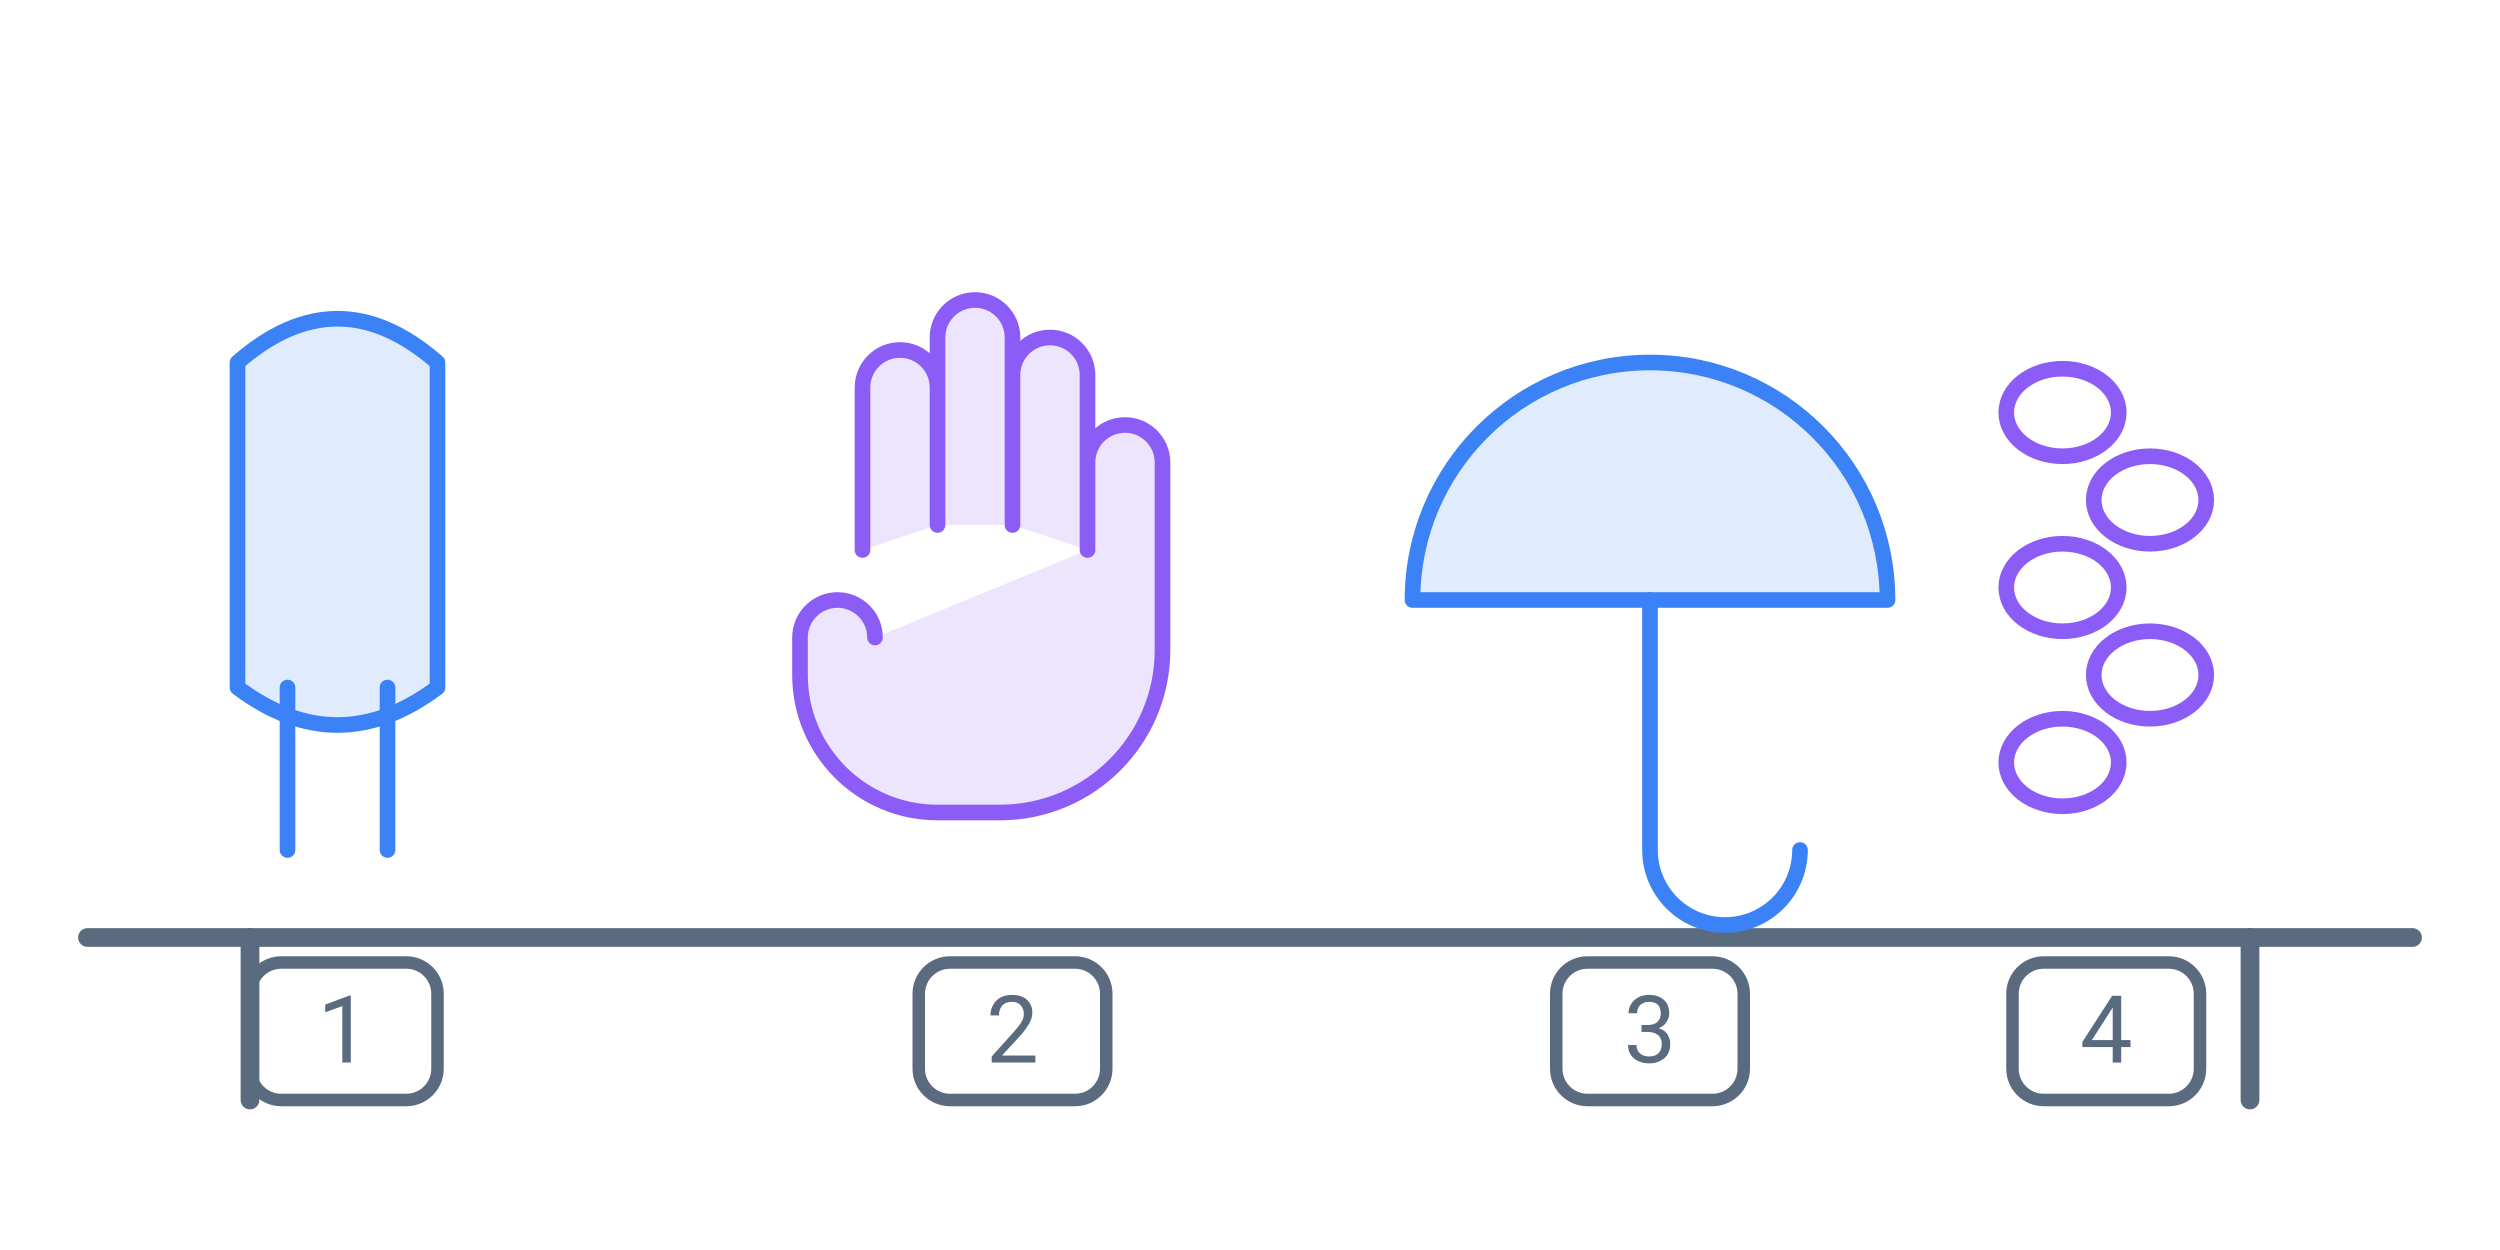
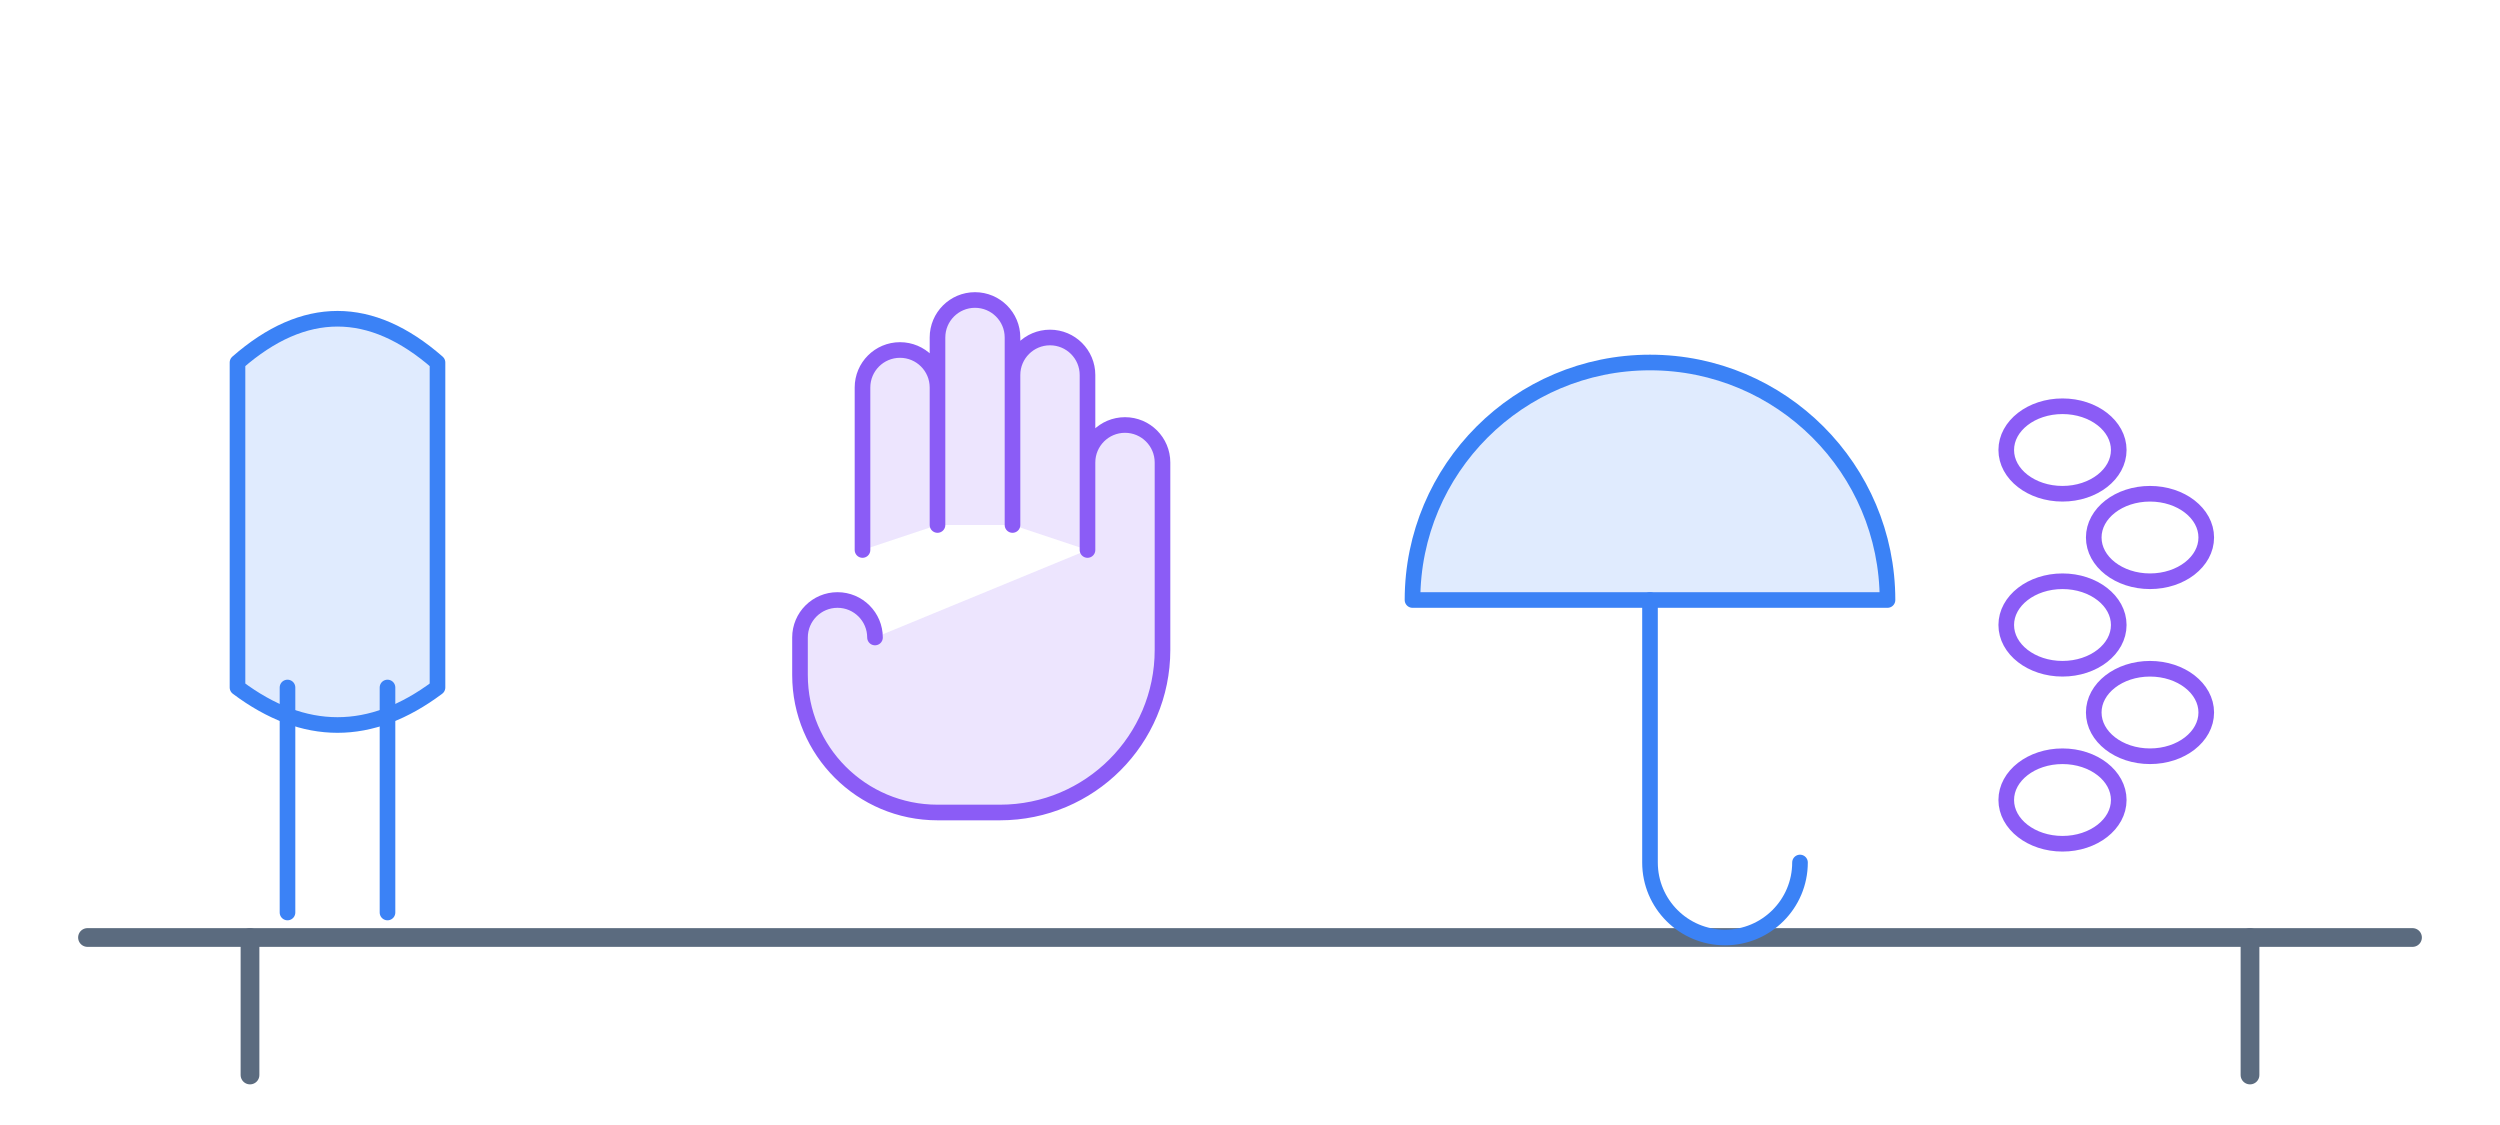
- <svg xmlns="http://www.w3.org/2000/svg" viewBox="0 0 400 200" width="400" height="200" role="img" aria-labelledby="zagolovok">
+ <svg xmlns="http://www.w3.org/2000/svg" viewBox="0 0 400 180" width="400" height="180" role="img" aria-labelledby="zagolovok">
  <g fill="none" stroke-linecap="round" stroke-linejoin="round">
    <line x1="14" y1="150" x2="386" y2="150" stroke="#5b6b7f" stroke-width="3" />
-     <line x1="40" y1="150" x2="40" y2="176" stroke="#5b6b7f" stroke-width="3" />
-     <line x1="360" y1="150" x2="360" y2="176" stroke="#5b6b7f" stroke-width="3" />
+     <line x1="40" y1="150" x2="40" y2="172" stroke="#5b6b7f" stroke-width="3" />
+     <line x1="360" y1="150" x2="360" y2="172" stroke="#5b6b7f" stroke-width="3" />
    <path d="M38 58 q16 -14 32 0 v52 q-16 12 -32 0 z" fill="#3b82f6" fill-opacity=".16" stroke="#3b82f6" stroke-width="2.5" />
-     <path d="M46 110 v26 M62 110 v26" stroke="#3b82f6" stroke-width="2.5" />
+     <path d="M46 110 v36 M62 110 v36" stroke="#3b82f6" stroke-width="2.5" />
    <path d="M138 88 v-26 a6 6 0 0 1 12 0 v22 M150 84 v-30 a6 6 0 0 1 12 0 v30 M162 84 v-24 a6 6 0 0 1 12 0 v28            M174 88 v-14 a6 6 0 0 1 12 0 v30 a26 26 0 0 1 -26 26 h-10 a22 22 0 0 1 -22 -22 v-6 a6 6 0 0 1 12 0" fill="#8b5cf6" fill-opacity=".16" stroke="#8b5cf6" stroke-width="2.5" />
    <path d="M226 96 a38 38 0 0 1 76 0 z" fill="#3b82f6" fill-opacity=".16" stroke="#3b82f6" stroke-width="2.5" />
-     <path d="M264 96 v40 a12 12 0 0 0 24 0" stroke="#3b82f6" stroke-width="2.5" />
+     <path d="M264 96 v42 a12 12 0 0 0 24 0" stroke="#3b82f6" stroke-width="2.5" />
    <g stroke="#8b5cf6" stroke-width="2.5">
-       <ellipse cx="330" cy="66" rx="9" ry="7" />
-       <ellipse cx="344" cy="80" rx="9" ry="7" />
-       <ellipse cx="330" cy="94" rx="9" ry="7" />
-       <ellipse cx="344" cy="108" rx="9" ry="7" />
-       <ellipse cx="330" cy="122" rx="9" ry="7" />
-     </g>
-   </g>
-   <g font-family="-apple-system, Segoe UI, Roboto, Arial, sans-serif" text-anchor="middle">
-     <g fill="none" stroke="#5b6b7f" stroke-width="2">
-       <rect x="40" y="154" width="30" height="22" rx="5" />
-       <rect x="147" y="154" width="30" height="22" rx="5" />
-       <rect x="249" y="154" width="30" height="22" rx="5" />
-       <rect x="322" y="154" width="30" height="22" rx="5" />
-     </g>
-     <g fill="#5b6b7f" font-size="15">
-       <text x="55" y="170">1</text>
-       <text x="162" y="170">2</text>
-       <text x="264" y="170">3</text>
-       <text x="337" y="170">4</text>
+       <ellipse cx="330" cy="72" rx="9" ry="7" />
+       <ellipse cx="344" cy="86" rx="9" ry="7" />
+       <ellipse cx="330" cy="100" rx="9" ry="7" />
+       <ellipse cx="344" cy="114" rx="9" ry="7" />
+       <ellipse cx="330" cy="128" rx="9" ry="7" />
    </g>
  </g>
</svg>
